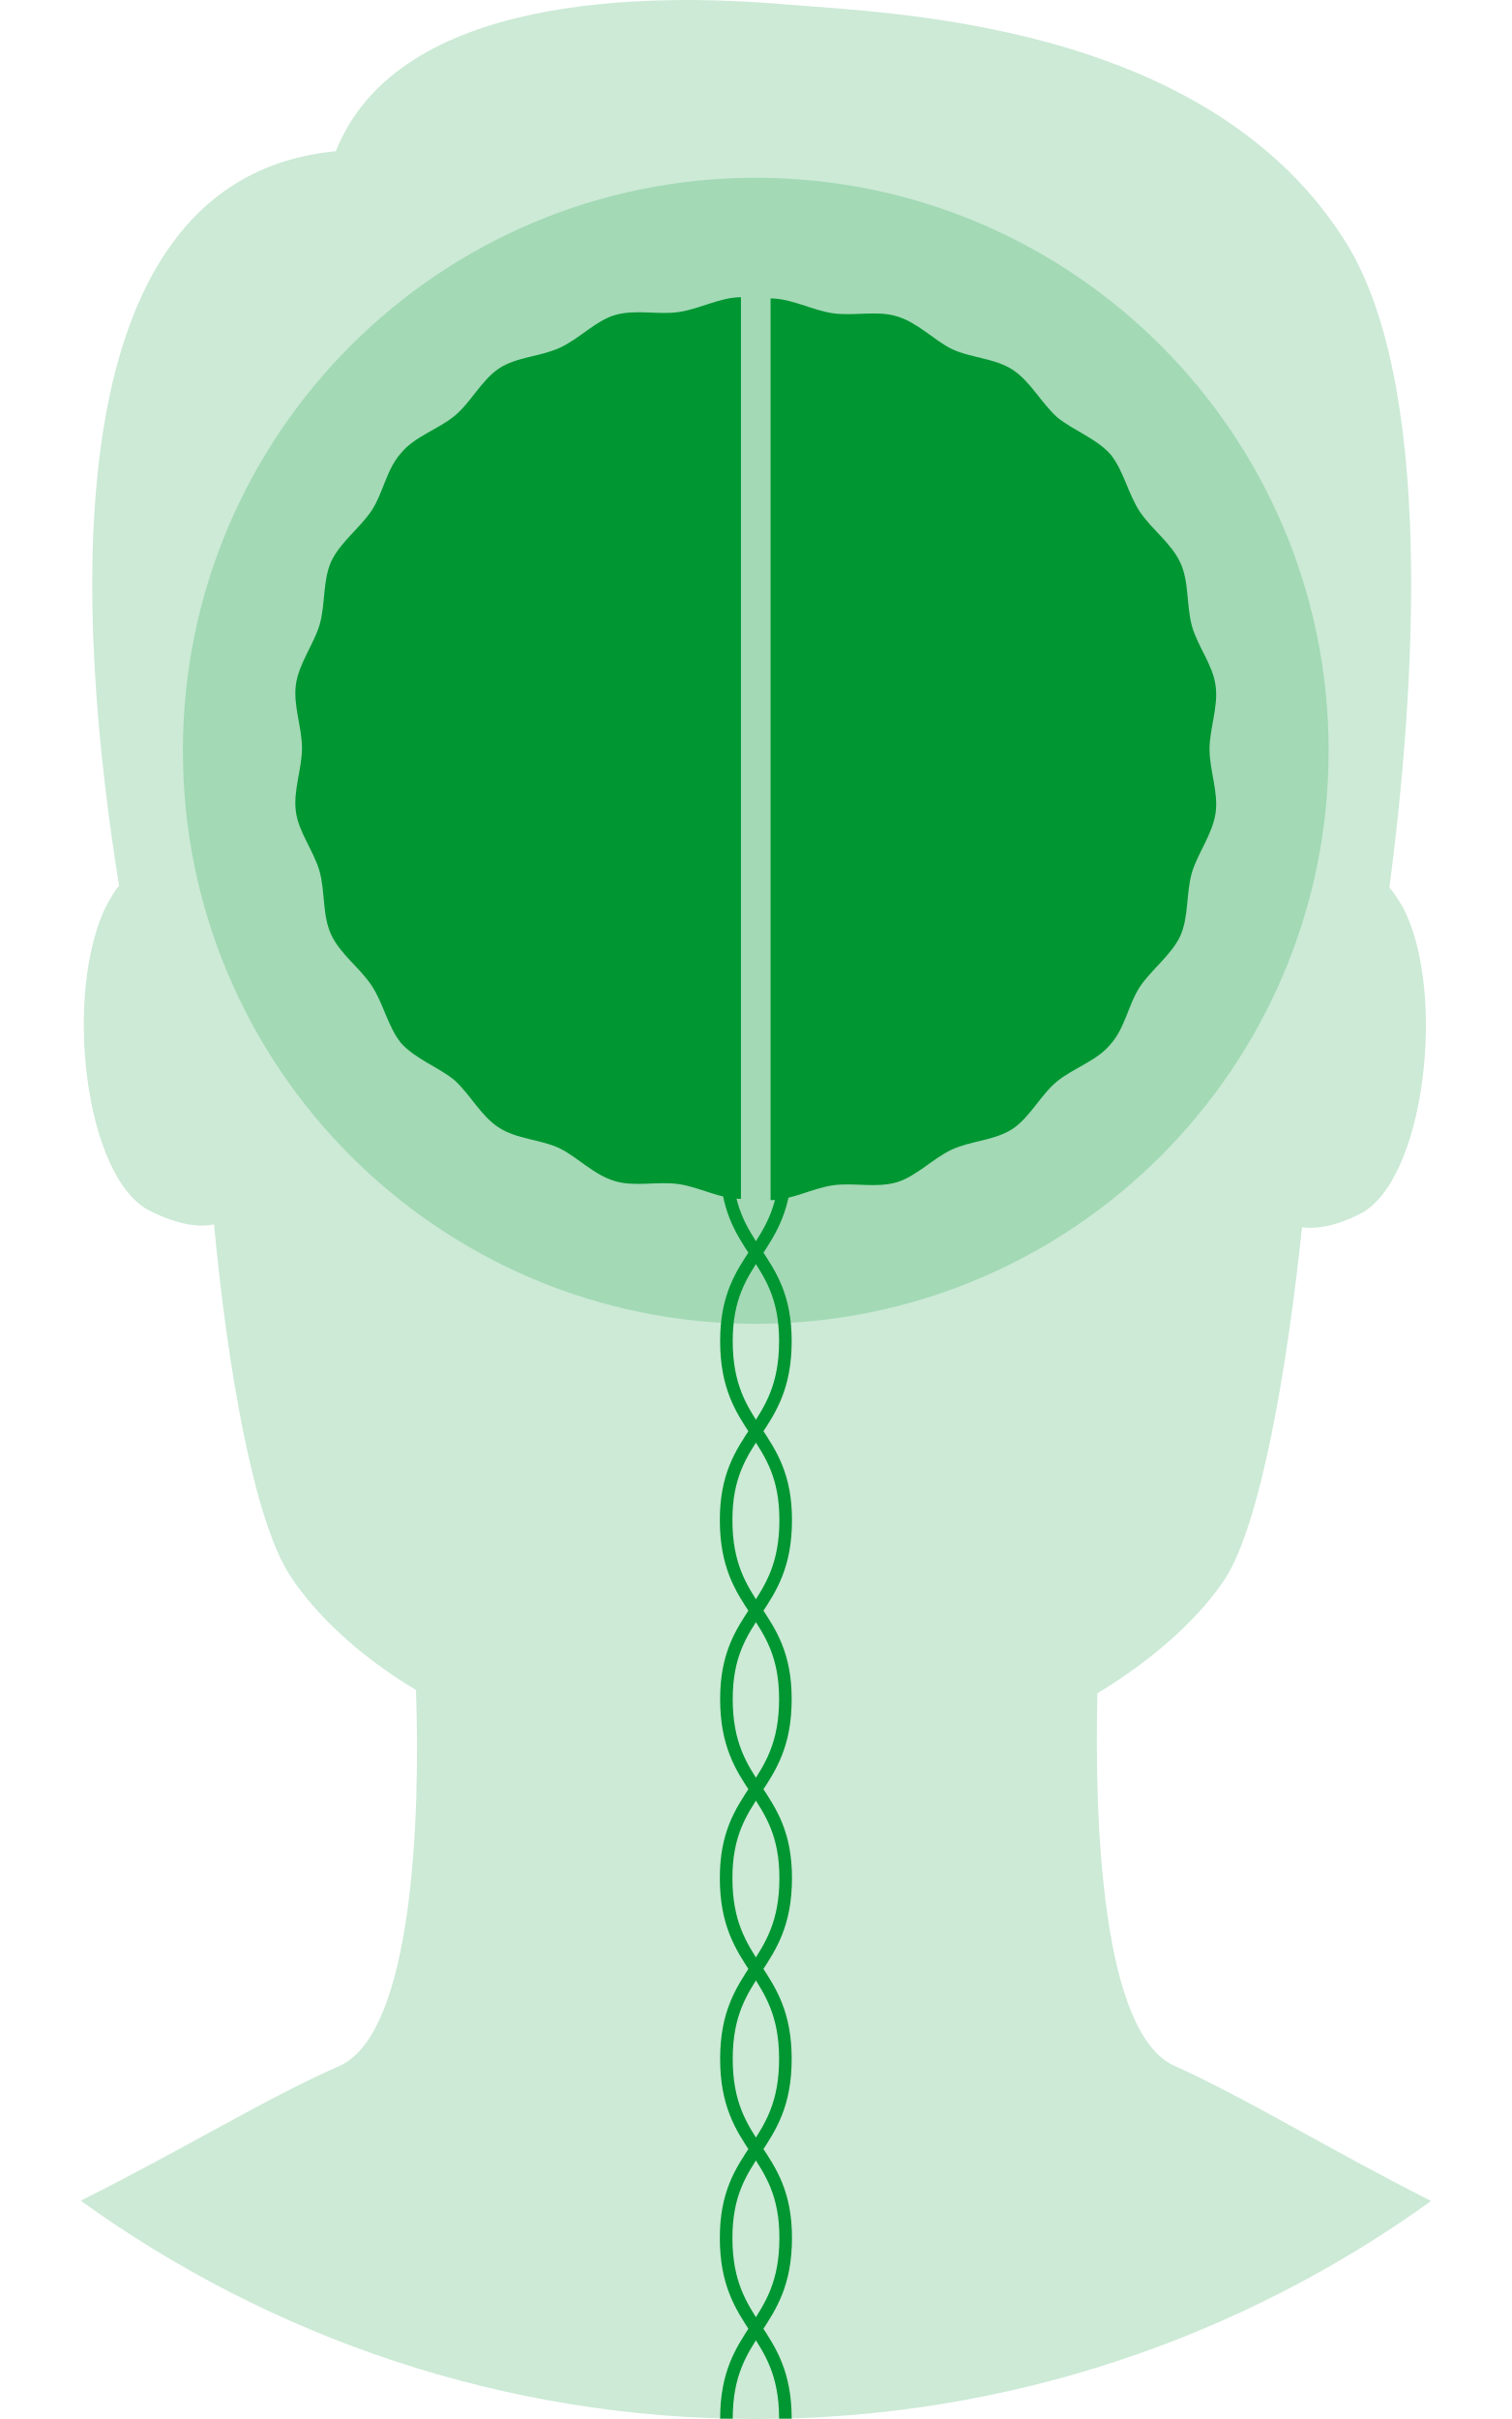
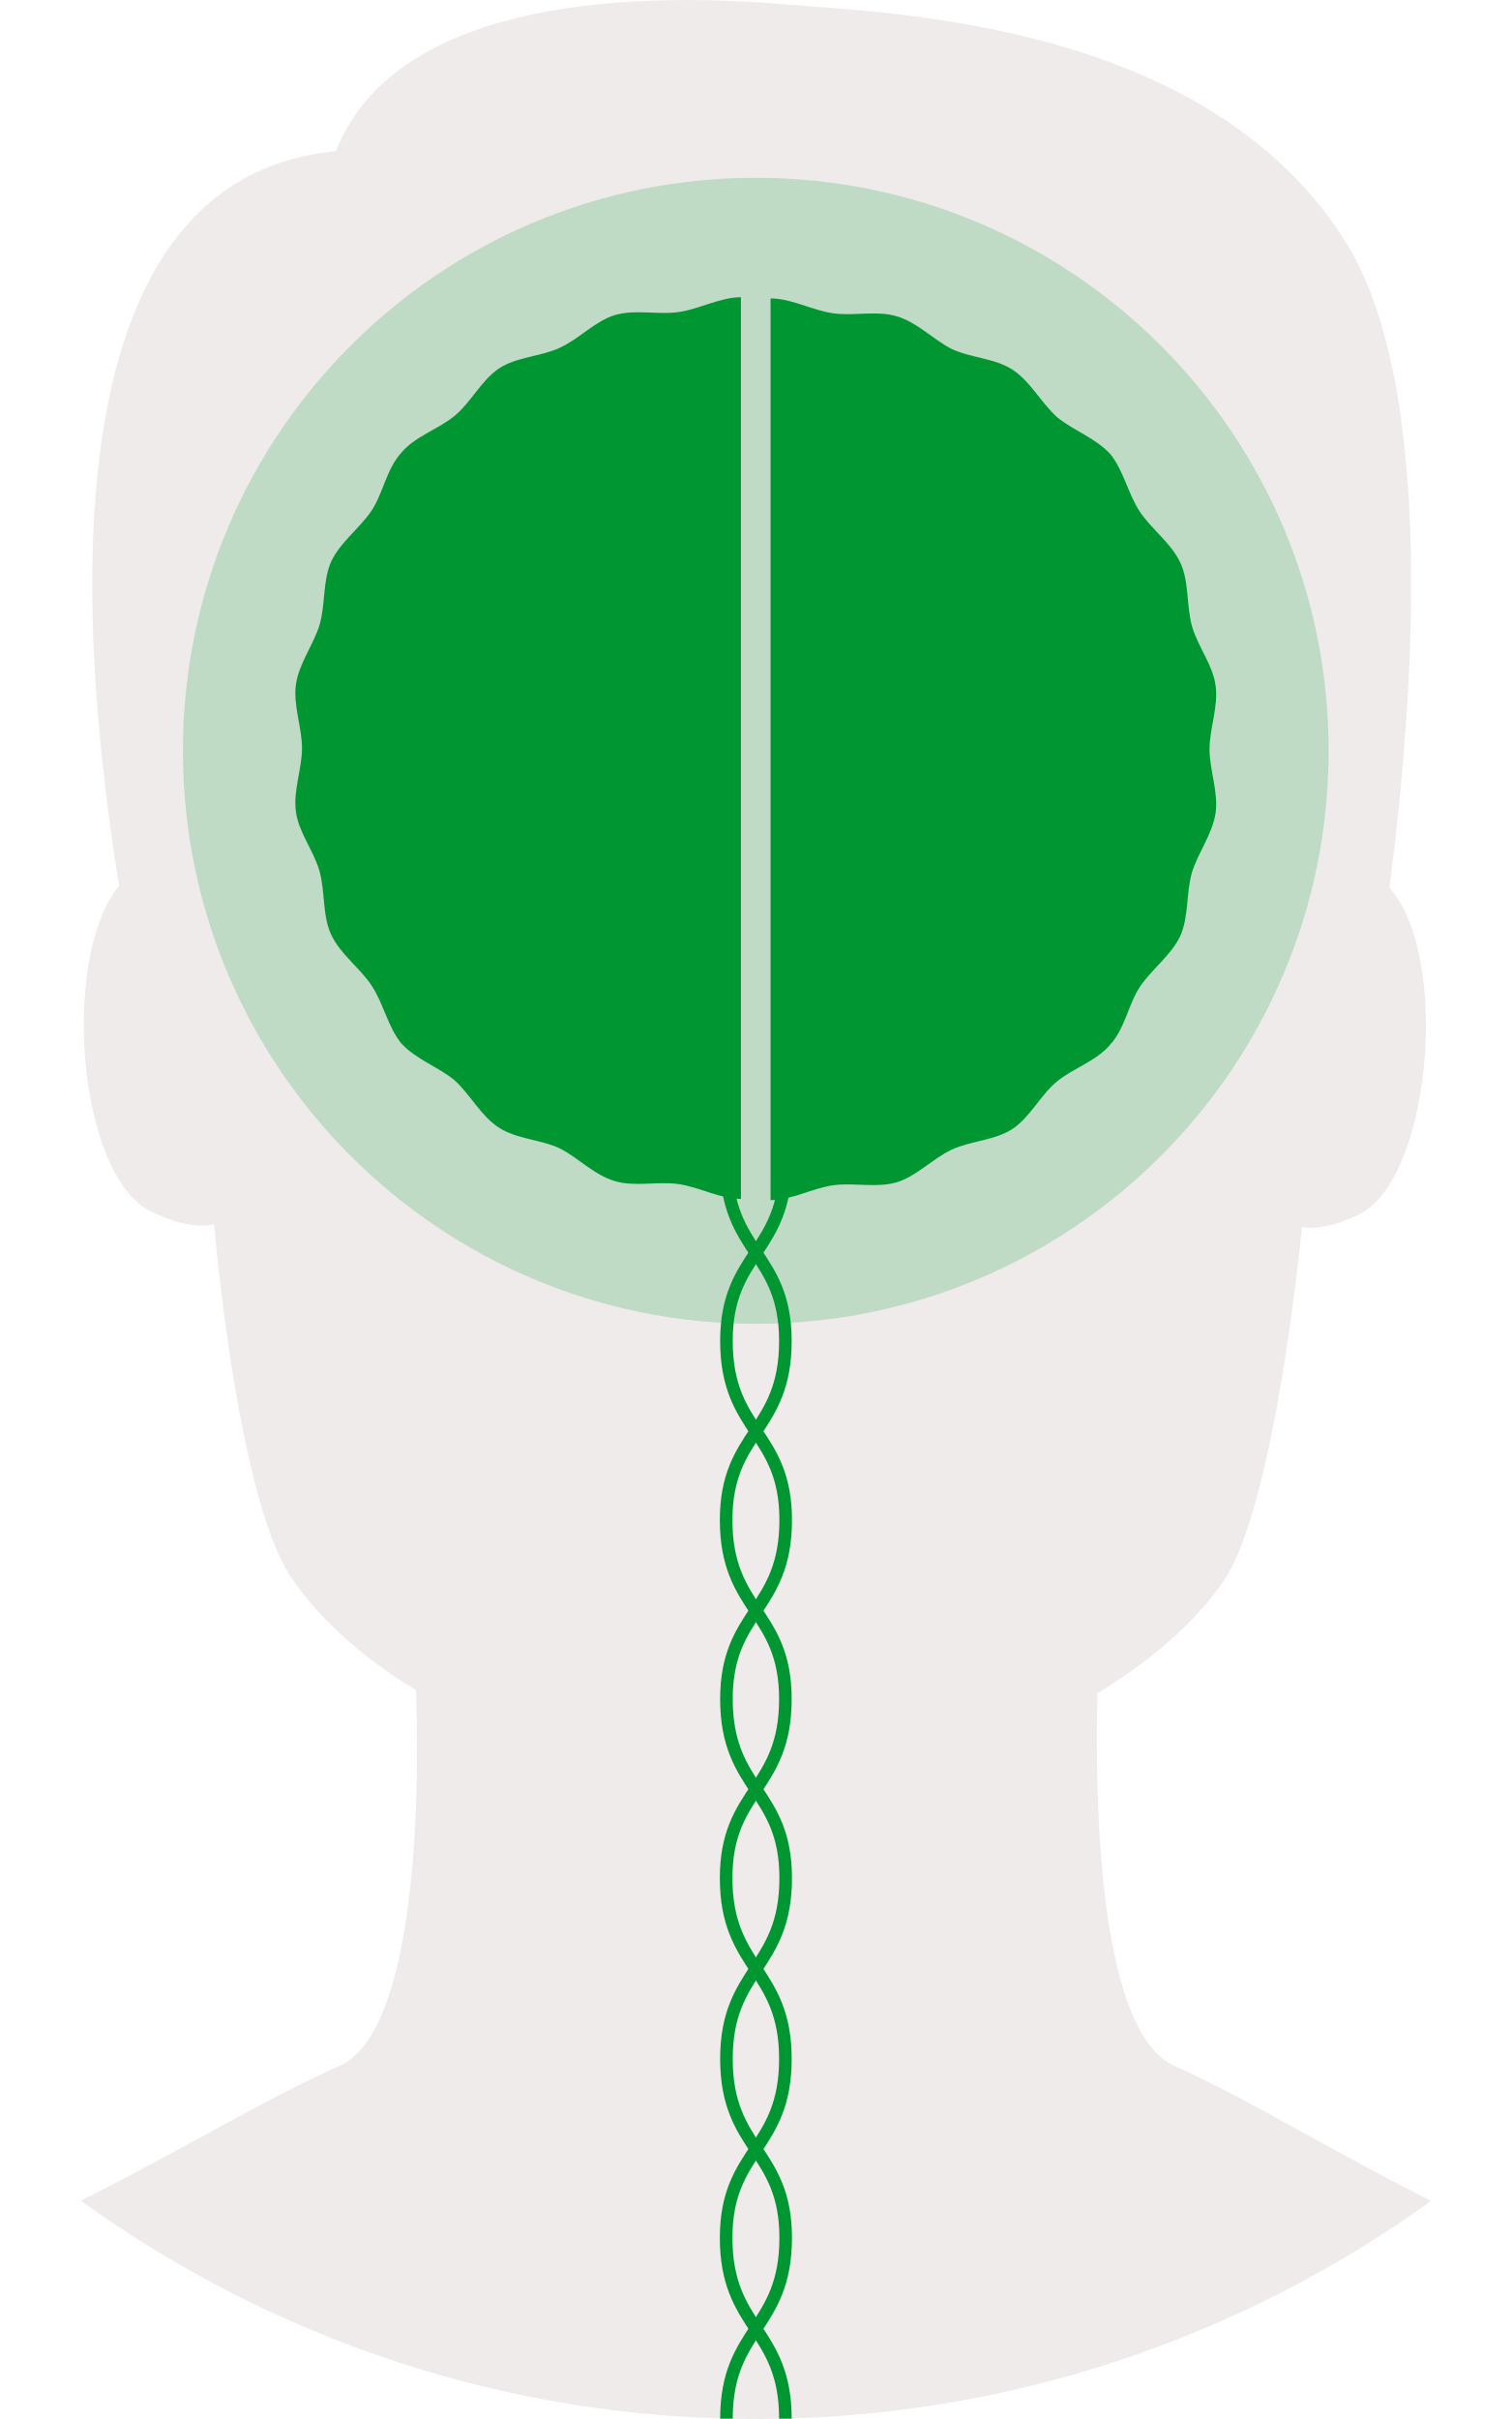
<svg xmlns="http://www.w3.org/2000/svg" version="1.1" id="Layer_1" x="0px" y="0px" viewBox="0 0 500 800" style="enable-background:new 0 0 500 800;" xml:space="preserve">
  <style type="text/css">
- 	.st0{opacity:0.2;fill:#009632;enable-background:new    ;}
- 	.st1{fill:#009632;}
- 	.st2{fill:none;stroke:#009632;stroke-width:4.164;stroke-miterlimit:10;}
+ 	.st0{fill:#EFEBEA;}
+ 	.st1{opacity:0.2;fill:#009632;enable-background:new    ;}
+ 	.st2{fill:#009632;}
+ 	.st3{fill:none;stroke:#009632;stroke-width:4.164;stroke-miterlimit:10;}
</style>
  <g>
    <path class="st0" d="M473.4,727.9c-34.8-17.6-60.9-33.9-84.9-44.7c-24.1-10.8-26.5-81-25.5-123.2c20.2-12.2,34.4-26,42.2-37.8   c11.8-18.2,20.6-69.7,25.5-116.3c4.4,0.5,10.3,0,19.1-4.4c21.6-10.8,28.9-73.7,14.2-101.6c-1.5-2.4-3-4.9-4.4-6.3   c8.3-63.3,15.7-168.4-15.7-215.5C397.8,7.4,295.2,4.4,260.4,1.5C214.2-2.5,131.7-2,111.1,50c-97.2,9.3-84.9,161-71.7,243   c-1.5,1.5-2.4,3.5-3.9,5.9c-14.7,28.5-7.8,90.8,14.2,101.6c9.8,4.9,16.7,5.4,21.1,4.4C75.2,452,84,503.5,96.3,521.6   c7.8,11.8,21.6,25.5,41.3,37.3c1.5,42.2-1,112.9-25,124.2c-24.6,10.8-50.6,27-85.9,44.7C89.4,773,166.5,800,249.9,800   S410.6,773.1,473.4,727.9z" />
-     <circle class="st0" cx="250" cy="248.3" r="189.5" />
+     <circle class="st1" cx="250" cy="248.3" r="189.5" />
    <g>
      <g>
-         <path class="st1" d="M245.1,396.5c-6.9,0-13.7-3.9-20.6-4.9c-6.9-1-14.7,1-21.1-1c-6.9-2-12.2-7.8-18.2-10.8     c-6.3-3-14.2-3-20.2-6.9c-6-3.9-9.3-10.8-14.7-15.7c-5.4-4.4-12.8-6.9-17.6-12.2c-4.4-5.4-5.9-13.3-9.8-19.1     c-3.9-5.9-10.3-10.3-13.3-16.7c-3-6.3-2-14.2-3.9-21.1c-2-6.9-6.9-12.8-7.8-19.6c-1-6.9,2-14.2,2-21.1c0-6.9-3-14.2-2-21.1     c1-6.9,5.9-13.3,7.8-19.6c2-6.9,1-14.7,3.9-21.1c3-6.3,9.3-10.8,13.3-16.7c3.9-5.9,4.9-13.7,9.8-19.1c4.4-5.4,12.2-7.8,17.6-12.2     s8.9-11.8,14.7-15.7s13.7-3.9,20.2-6.9s11.8-8.9,18.2-10.8c6.9-2,14.2,0,21.1-1s13.7-4.9,20.6-4.9" />
+         <path class="st2" d="M245.1,396.5c-6.9,0-13.7-3.9-20.6-4.9c-6.9-1-14.7,1-21.1-1c-6.9-2-12.2-7.8-18.2-10.8     c-6.3-3-14.2-3-20.2-6.9c-6-3.9-9.3-10.8-14.7-15.7c-5.4-4.4-12.8-6.9-17.6-12.2c-4.4-5.4-5.9-13.3-9.8-19.1     c-3.9-5.9-10.3-10.3-13.3-16.7c-3-6.3-2-14.2-3.9-21.1c-2-6.9-6.9-12.8-7.8-19.6c-1-6.9,2-14.2,2-21.1c0-6.9-3-14.2-2-21.1     c1-6.9,5.9-13.3,7.8-19.6c2-6.9,1-14.7,3.9-21.1c3-6.3,9.3-10.8,13.3-16.7c3.9-5.9,4.9-13.7,9.8-19.1c4.4-5.4,12.2-7.8,17.6-12.2     s8.9-11.8,14.7-15.7s13.7-3.9,20.2-6.9s11.8-8.9,18.2-10.8c6.9-2,14.2,0,21.1-1s13.7-4.9,20.6-4.9" />
      </g>
      <g>
-         <path class="st1" d="M254.9,98.7c6.9,0,13.7,3.9,20.6,4.9c6.9,1,14.7-1,21.1,1c6.9,2,12.2,7.8,18.2,10.8c6.3,3,14.2,3,20.2,6.9     c5.9,3.9,9.3,10.8,14.7,15.7c5.4,4.4,12.8,6.9,17.6,12.2c4.4,5.4,5.9,13.3,9.8,19.1s10.3,10.3,13.3,16.7c3,6.3,2,14.2,3.9,21.1     c2,6.9,6.9,12.8,7.8,19.6c1,6.9-2,14.2-2,21.1c0,6.9,3,14.2,2,21.1c-1,6.9-5.9,13.3-7.8,19.6c-2,6.9-1,14.7-3.9,21.1     c-3,6.3-9.3,10.8-13.3,16.7c-3.9,5.9-4.9,13.7-9.8,19.1c-4.4,5.4-12.2,7.8-17.6,12.2c-5.4,4.4-8.9,11.8-14.7,15.7     c-5.9,3.9-13.7,3.9-20.2,6.9c-6.3,3-11.8,8.9-18.2,10.8c-6.9,2-14.2,0-21.1,1s-13.7,4.9-20.6,4.9" />
+         <path class="st2" d="M254.9,98.7c6.9,0,13.7,3.9,20.6,4.9c6.9,1,14.7-1,21.1,1c6.9,2,12.2,7.8,18.2,10.8c6.3,3,14.2,3,20.2,6.9     c5.9,3.9,9.3,10.8,14.7,15.7c5.4,4.4,12.8,6.9,17.6,12.2c4.4,5.4,5.9,13.3,9.8,19.1s10.3,10.3,13.3,16.7c3,6.3,2,14.2,3.9,21.1     c2,6.9,6.9,12.8,7.8,19.6c1,6.9-2,14.2-2,21.1c0,6.9,3,14.2,2,21.1c-1,6.9-5.9,13.3-7.8,19.6c-2,6.9-1,14.7-3.9,21.1     c-3,6.3-9.3,10.8-13.3,16.7c-3.9,5.9-4.9,13.7-9.8,19.1c-4.4,5.4-12.2,7.8-17.6,12.2c-5.4,4.4-8.9,11.8-14.7,15.7     c-5.9,3.9-13.7,3.9-20.2,6.9c-6.3,3-11.8,8.9-18.2,10.8c-6.9,2-14.2,0-21.1,1s-13.7,4.9-20.6,4.9" />
      </g>
    </g>
-     <path class="st2" d="M259.9,384.3c0,30-19.6,30-19.6,59.2c0,30,19.6,30,19.6,59.2c0,30-19.6,30-19.6,59.2c0,30,19.6,30,19.6,59.2   c0,30-19.6,30-19.6,59.8c0,30,19.6,30,19.6,59.2c0,30-19.6,30-19.6,59.8" />
-     <path class="st2" d="M240.2,384.3c0,30,19.6,30,19.6,59.2c0,30-19.6,30-19.6,59.2c0,30,19.6,30,19.6,59.2c0,30-19.6,30-19.6,59.2   c0,30,19.6,30,19.6,59.8c0,30-19.6,30-19.6,59.2c0,30,19.6,30,19.6,59.8" />
+     <path class="st3" d="M259.9,384.3c0,30-19.6,30-19.6,59.2c0,30,19.6,30,19.6,59.2c0,30-19.6,30-19.6,59.2c0,30,19.6,30,19.6,59.2   c0,30-19.6,30-19.6,59.8c0,30,19.6,30,19.6,59.2c0,30-19.6,30-19.6,59.8" />
+     <path class="st3" d="M240.2,384.3c0,30,19.6,30,19.6,59.2c0,30-19.6,30-19.6,59.2c0,30,19.6,30,19.6,59.2c0,30-19.6,30-19.6,59.2   c0,30,19.6,30,19.6,59.8c0,30-19.6,30-19.6,59.2c0,30,19.6,30,19.6,59.8" />
  </g>
</svg>
